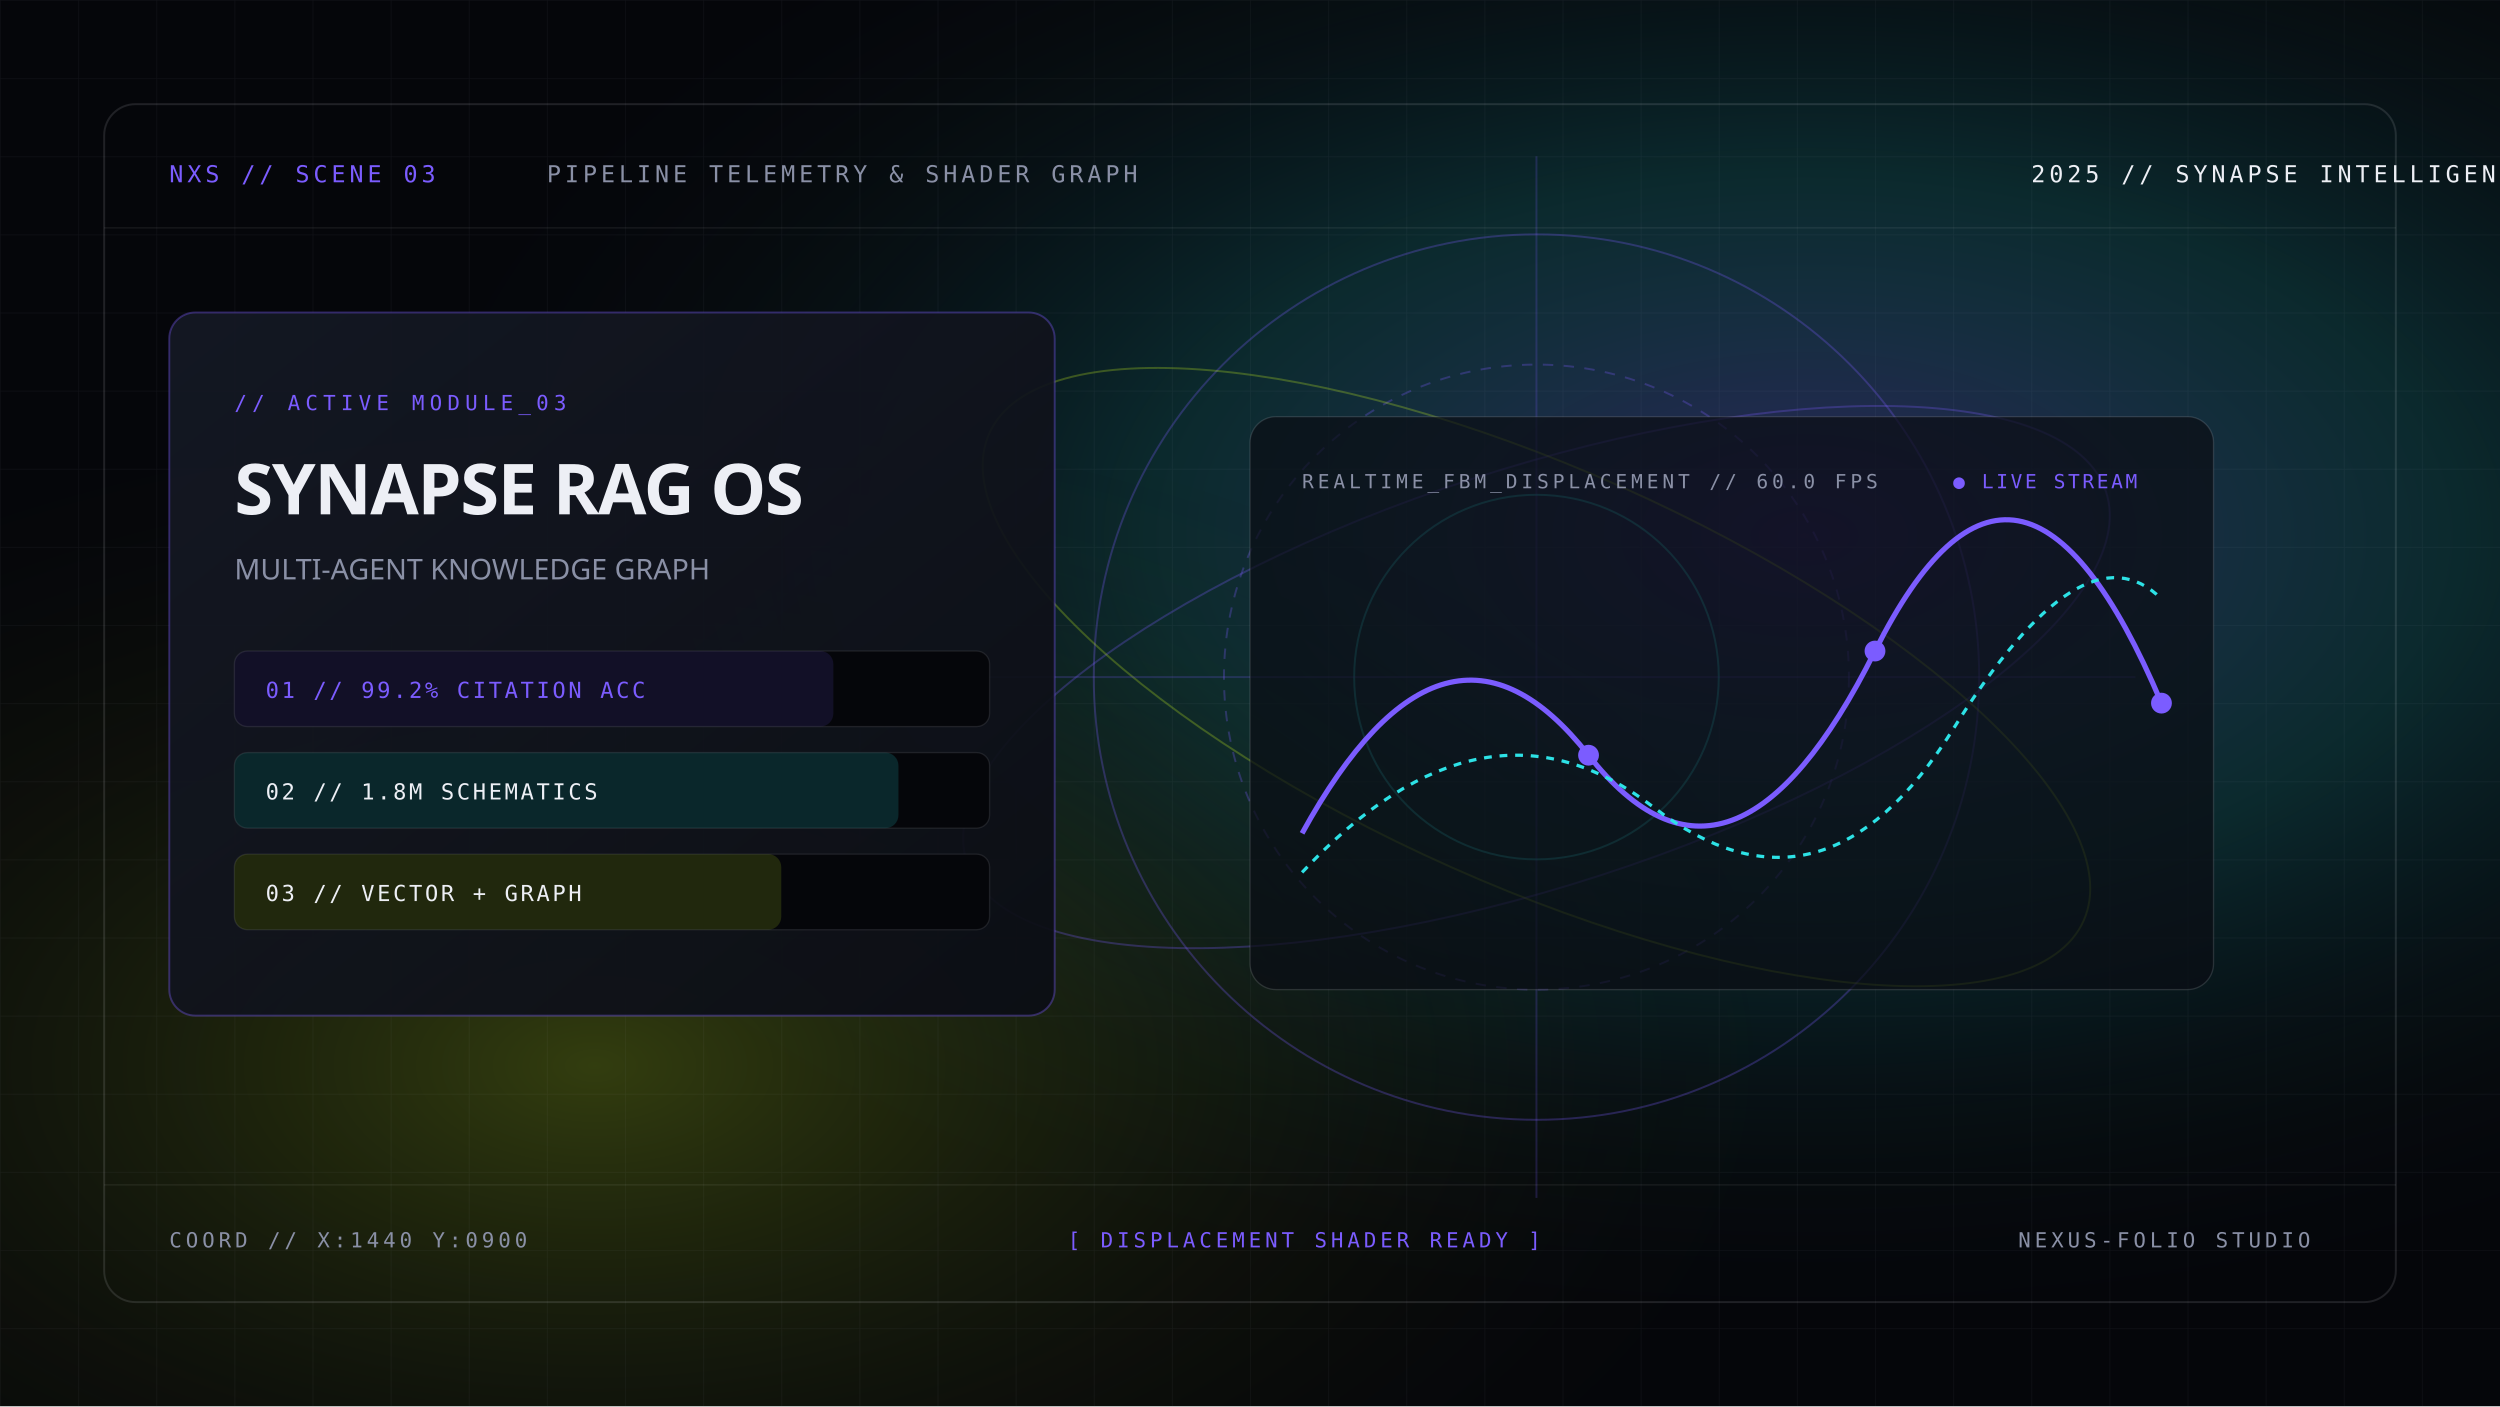
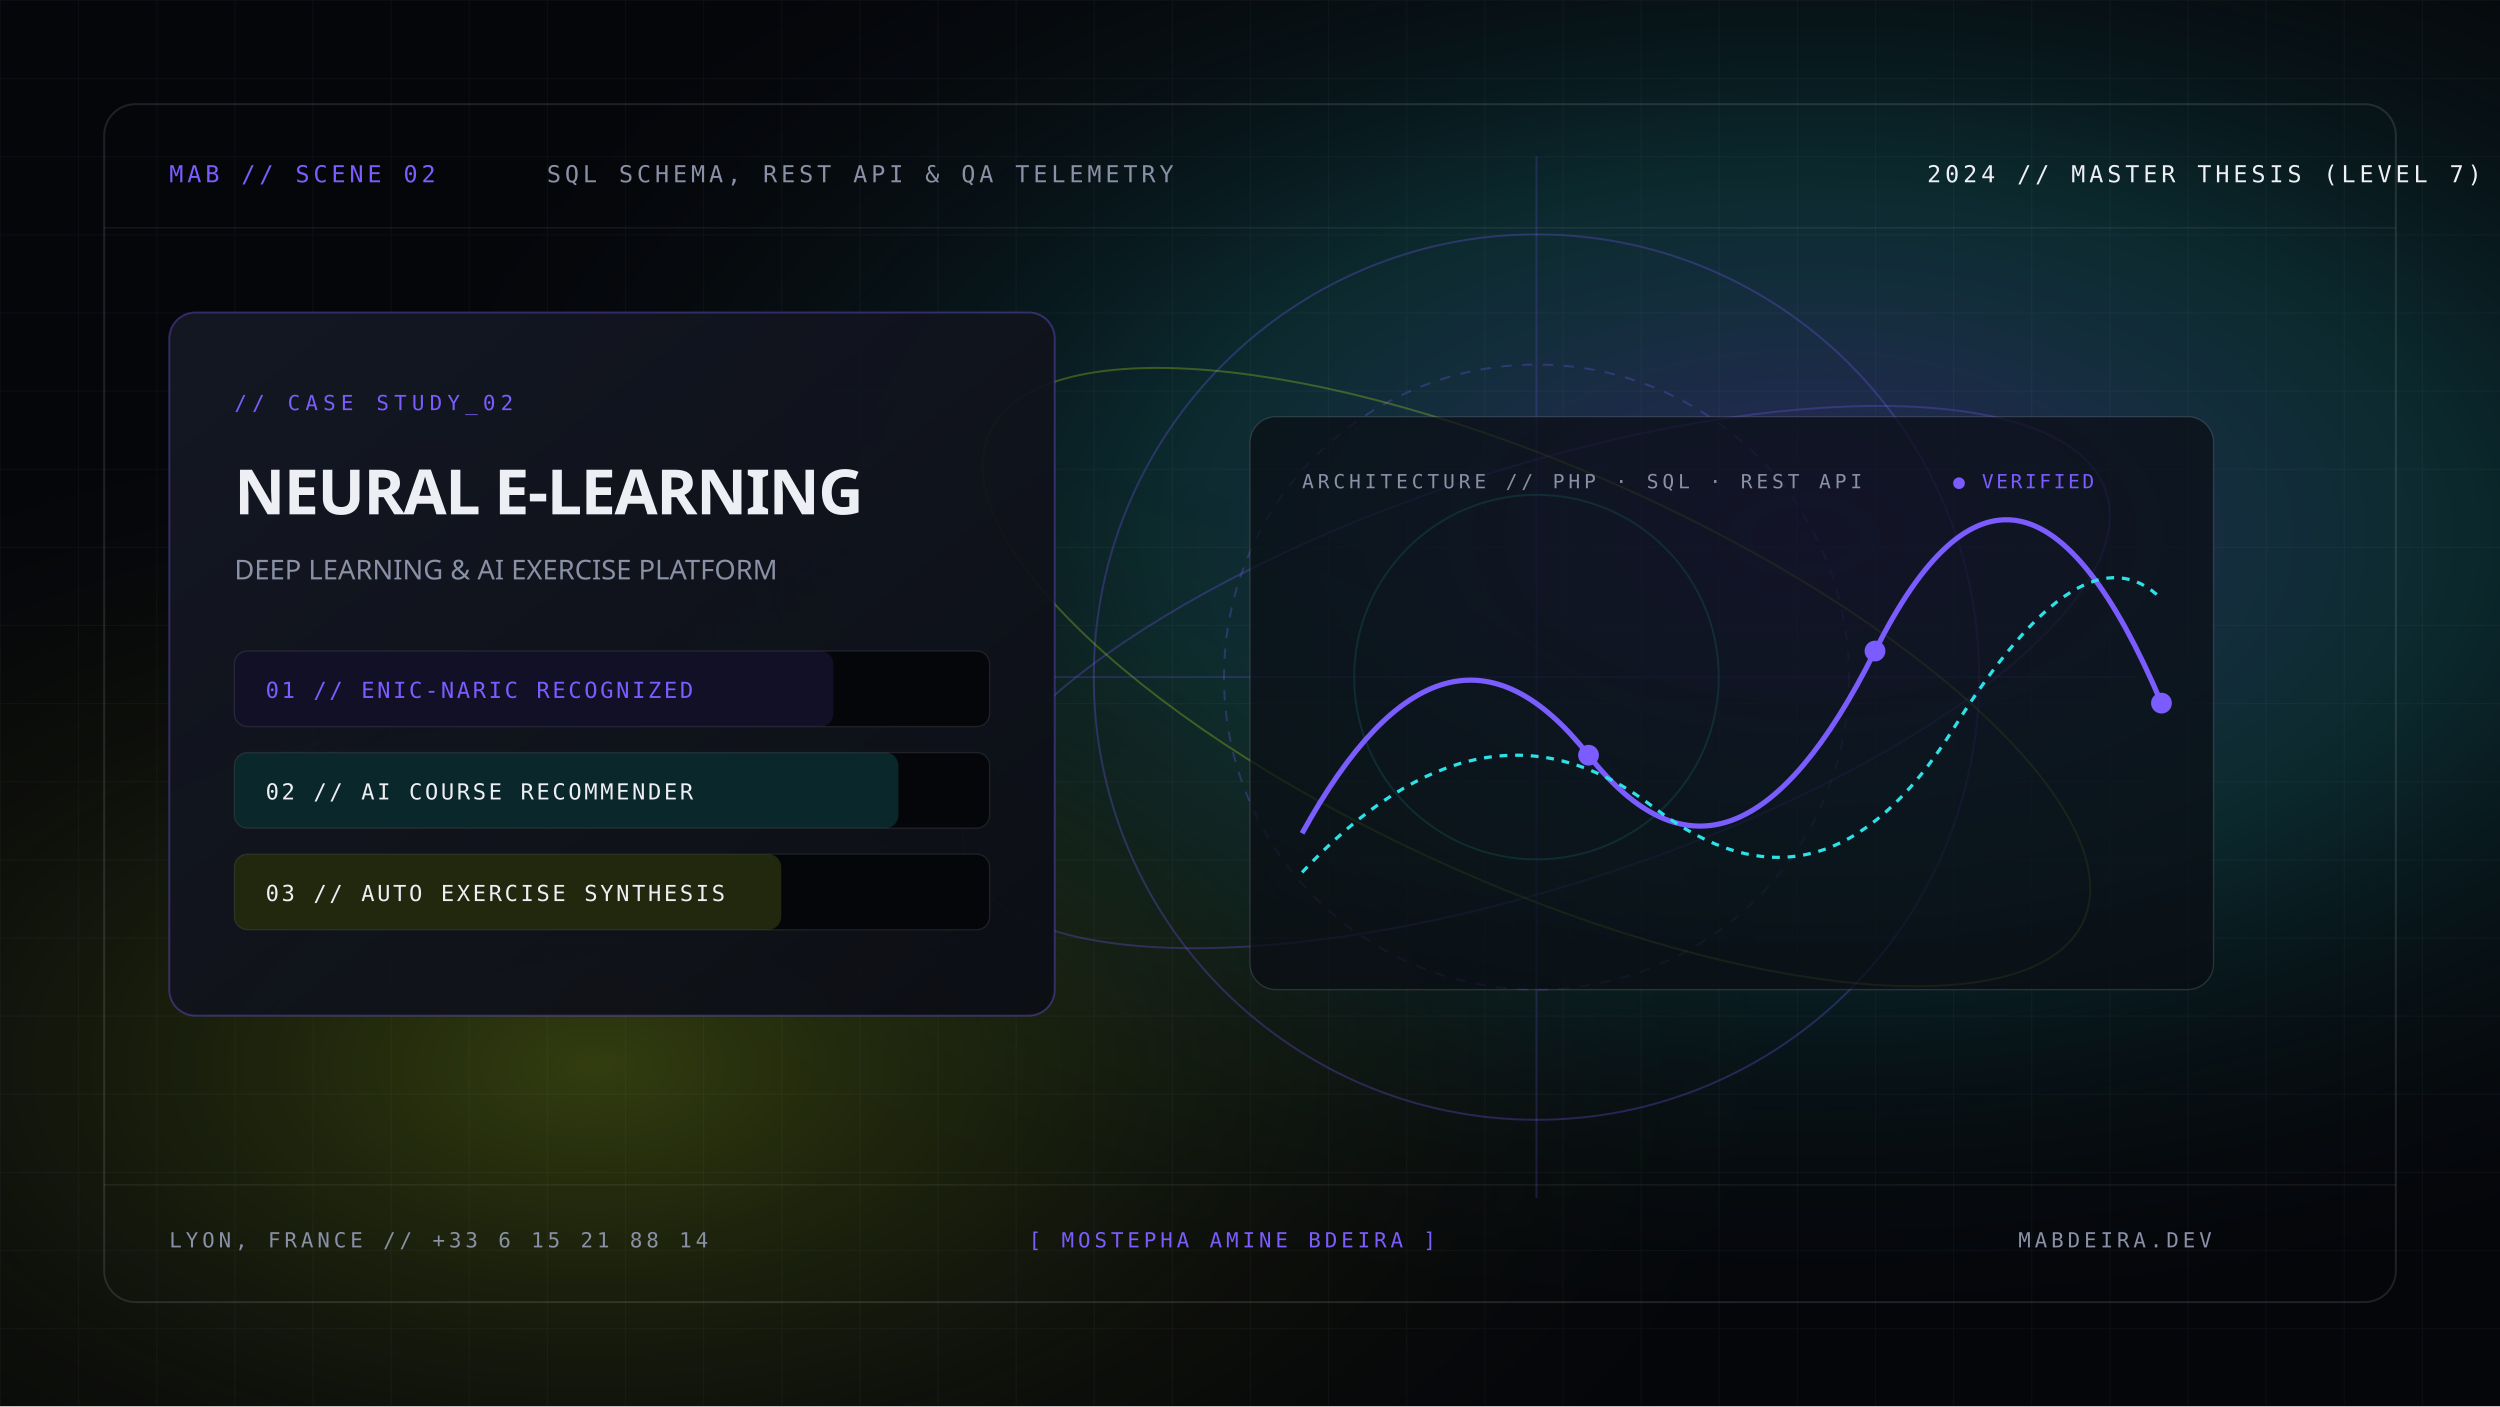
<svg xmlns="http://www.w3.org/2000/svg" viewBox="0 0 1920 1080" width="1920" height="1080">
  <defs>
-     <radialGradient id="glowA_03_detail-01" cx="72%" cy="38%" r="58%">
+     <radialGradient id="glowA_02_detail-01" cx="72%" cy="38%" r="58%">
      <stop offset="0%" stop-color="#7B5CFF" stop-opacity="0.34" />
      <stop offset="45%" stop-color="#2DE2E6" stop-opacity="0.16" />
      <stop offset="100%" stop-color="#05060A" stop-opacity="0" />
    </radialGradient>
-     <radialGradient id="glowB_03_detail-01" cx="24%" cy="76%" r="50%">
+     <radialGradient id="glowB_02_detail-01" cx="24%" cy="76%" r="50%">
      <stop offset="0%" stop-color="#D4FF1F" stop-opacity="0.22" />
      <stop offset="100%" stop-color="#05060A" stop-opacity="0" />
    </radialGradient>
-     <linearGradient id="panelGrad_03" x1="0%" y1="0%" x2="100%" y2="100%">
+     <linearGradient id="panelGrad_02" x1="0%" y1="0%" x2="100%" y2="100%">
      <stop offset="0%" stop-color="#151925" stop-opacity="0.9" />
      <stop offset="100%" stop-color="#0B0D14" stop-opacity="0.95" />
    </linearGradient>
-     <pattern id="grid_03" width="60" height="60" patternUnits="userSpaceOnUse">
+     <pattern id="grid_02" width="60" height="60" patternUnits="userSpaceOnUse">
      <path d="M 60 0 L 0 0 0 60" fill="none" stroke="#EDEFF5" stroke-width="1" stroke-opacity="0.05" />
    </pattern>
  </defs>
  <rect width="1920" height="1080" fill="#05060A" />
-   <rect width="1920" height="1080" fill="url(#glowA_03_detail-01)" />
-   <rect width="1920" height="1080" fill="url(#glowB_03_detail-01)" />
-   <rect width="1920" height="1080" fill="url(#grid_03)" />
+   <rect width="1920" height="1080" fill="url(#glowA_02_detail-01)" />
+   <rect width="1920" height="1080" fill="url(#glowB_02_detail-01)" />
+   <rect width="1920" height="1080" fill="url(#grid_02)" />
  <g stroke="#7B5CFF" stroke-opacity="0.28" fill="none" stroke-width="1.5">
    <circle cx="1180" cy="520" r="340" />
    <circle cx="1180" cy="520" r="240" stroke-dasharray="8 8" />
    <circle cx="1180" cy="520" r="140" stroke="#2DE2E6" stroke-opacity="0.45" />
    <ellipse cx="1180" cy="520" rx="460" ry="160" transform="rotate(-18 1180 520)" />
    <ellipse cx="1180" cy="520" rx="460" ry="160" transform="rotate(24 1180 520)" stroke="#D4FF1F" stroke-opacity="0.25" />
    <line x1="720" y1="520" x2="1640" y2="520" stroke-opacity="0.2" />
    <line x1="1180" y1="120" x2="1180" y2="920" stroke-opacity="0.2" />
  </g>
  <rect x="80" y="80" width="1760" height="920" rx="24" fill="none" stroke="#EDEFF5" stroke-opacity="0.12" stroke-width="1.5" />
  <g font-family="JetBrains Mono, monospace" font-size="18" fill="#8A90A6" letter-spacing="3">
-     <text x="130" y="140" fill="#7B5CFF">NXS // SCENE 03</text>
-     <text x="420" y="140">PIPELINE TELEMETRY &amp; SHADER GRAPH</text>
-     <text x="1560" y="140" fill="#EDEFF5">2025 // SYNAPSE INTELLIGENCE</text>
+     <text x="130" y="140" fill="#7B5CFF">MAB // SCENE 02</text>
+     <text x="420" y="140">SQL SCHEMA, REST API &amp; QA TELEMETRY</text>
+     <text x="1480" y="140" fill="#EDEFF5">2024 // MASTER THESIS (LEVEL 7)</text>
  </g>
  <line x1="80" y1="175" x2="1840" y2="175" stroke="#EDEFF5" stroke-opacity="0.08" />
-   <rect x="130" y="240" width="680" height="540" rx="20" fill="url(#panelGrad_03)" stroke="#7B5CFF" stroke-opacity="0.35" stroke-width="1.5" />
-   <text x="180" y="315" font-family="JetBrains Mono, monospace" font-size="16" fill="#7B5CFF" letter-spacing="4">// ACTIVE MODULE_03</text>
-   <text x="180" y="395" font-family="Unbounded, Syne, sans-serif" font-weight="800" font-size="54" fill="#EDEFF5" letter-spacing="-1">SYNAPSE RAG OS</text>
-   <text x="180" y="445" font-family="Inter Tight, sans-serif" font-size="22" fill="#8A90A6">MULTI-AGENT KNOWLEDGE GRAPH</text>
+   <rect x="130" y="240" width="680" height="540" rx="20" fill="url(#panelGrad_02)" stroke="#7B5CFF" stroke-opacity="0.35" stroke-width="1.5" />
+   <text x="180" y="315" font-family="JetBrains Mono, monospace" font-size="16" fill="#7B5CFF" letter-spacing="4">// CASE STUDY_02</text>
+   <text x="180" y="395" font-family="Unbounded, Syne, sans-serif" font-weight="800" font-size="48" fill="#EDEFF5" letter-spacing="-1">NEURAL E-LEARNING</text>
+   <text x="180" y="445" font-family="Inter Tight, sans-serif" font-size="21" fill="#8A90A6">DEEP LEARNING &amp; AI EXERCISE PLATFORM</text>
  <g transform="translate(180, 500)">
    <rect x="0" y="0" width="580" height="58" rx="10" fill="#05060A" stroke="#EDEFF5" stroke-opacity="0.1" />
    <rect x="0" y="0" width="460" height="58" rx="10" fill="#7B5CFF" fill-opacity="0.12" />
-     <text x="24" y="36" font-family="JetBrains Mono, monospace" font-size="17" fill="#7B5CFF" letter-spacing="2">01 // 99.2% CITATION ACC</text>
+     <text x="24" y="36" font-family="JetBrains Mono, monospace" font-size="17" fill="#7B5CFF" letter-spacing="2">01 // ENIC-NARIC RECOGNIZED</text>
    <rect x="0" y="78" width="580" height="58" rx="10" fill="#05060A" stroke="#EDEFF5" stroke-opacity="0.1" />
    <rect x="0" y="78" width="510" height="58" rx="10" fill="#2DE2E6" fill-opacity="0.15" />
-     <text x="24" y="114" font-family="JetBrains Mono, monospace" font-size="17" fill="#EDEFF5" letter-spacing="2">02 // 1.8M SCHEMATICS</text>
+     <text x="24" y="114" font-family="JetBrains Mono, monospace" font-size="17" fill="#EDEFF5" letter-spacing="2">02 // AI COURSE RECOMMENDER</text>
    <rect x="0" y="156" width="580" height="58" rx="10" fill="#05060A" stroke="#EDEFF5" stroke-opacity="0.1" />
    <rect x="0" y="156" width="420" height="58" rx="10" fill="#D4FF1F" fill-opacity="0.14" />
-     <text x="24" y="192" font-family="JetBrains Mono, monospace" font-size="17" fill="#EDEFF5" letter-spacing="2">03 // VECTOR + GRAPH</text>
+     <text x="24" y="192" font-family="JetBrains Mono, monospace" font-size="17" fill="#EDEFF5" letter-spacing="2">03 // AUTO EXERCISE SYNTHESIS</text>
  </g>
  <g transform="translate(960, 320)">
    <rect x="0" y="0" width="740" height="440" rx="20" fill="#0B0D14" fill-opacity="0.72" stroke="#EDEFF5" stroke-opacity="0.14" />
    <path d="M 40 320 Q 150 120, 260 260 T 480 180 T 700 220" fill="none" stroke="#7B5CFF" stroke-width="4" />
    <path d="M 40 350 Q 180 200, 310 300 T 540 240 T 700 140" fill="none" stroke="#2DE2E6" stroke-width="2.5" stroke-dasharray="6 6" />
    <circle cx="260" cy="260" r="8" fill="#7B5CFF" />
    <circle cx="480" cy="180" r="8" fill="#7B5CFF" />
    <circle cx="700" cy="220" r="8" fill="#7B5CFF" />
-     <text x="40" y="55" font-family="JetBrains Mono, monospace" font-size="15" fill="#8A90A6" letter-spacing="3">REALTIME_FBM_DISPLACEMENT // 60.0 FPS</text>
-     <text x="540" y="55" font-family="JetBrains Mono, monospace" font-size="15" fill="#7B5CFF" letter-spacing="2">● LIVE STREAM</text>
+     <text x="40" y="55" font-family="JetBrains Mono, monospace" font-size="15" fill="#8A90A6" letter-spacing="3">ARCHITECTURE // PHP · SQL · REST API</text>
+     <text x="540" y="55" font-family="JetBrains Mono, monospace" font-size="15" fill="#7B5CFF" letter-spacing="2">● VERIFIED</text>
  </g>
  <line x1="80" y1="910" x2="1840" y2="910" stroke="#EDEFF5" stroke-opacity="0.08" />
  <g font-family="JetBrains Mono, monospace" font-size="16" fill="#8A90A6" letter-spacing="3">
-     <text x="130" y="958">COORD // X:1440 Y:0900</text>
-     <text x="820" y="958" fill="#7B5CFF">[ DISPLACEMENT SHADER READY ]</text>
-     <text x="1550" y="958">NEXUS-FOLIO STUDIO</text>
+     <text x="130" y="958">LYON, FRANCE // +33 6 15 21 88 14</text>
+     <text x="790" y="958" fill="#7B5CFF">[ MOSTEPHA AMINE BDEIRA ]</text>
+     <text x="1550" y="958">MABDEIRA.DEV</text>
  </g>
</svg>
